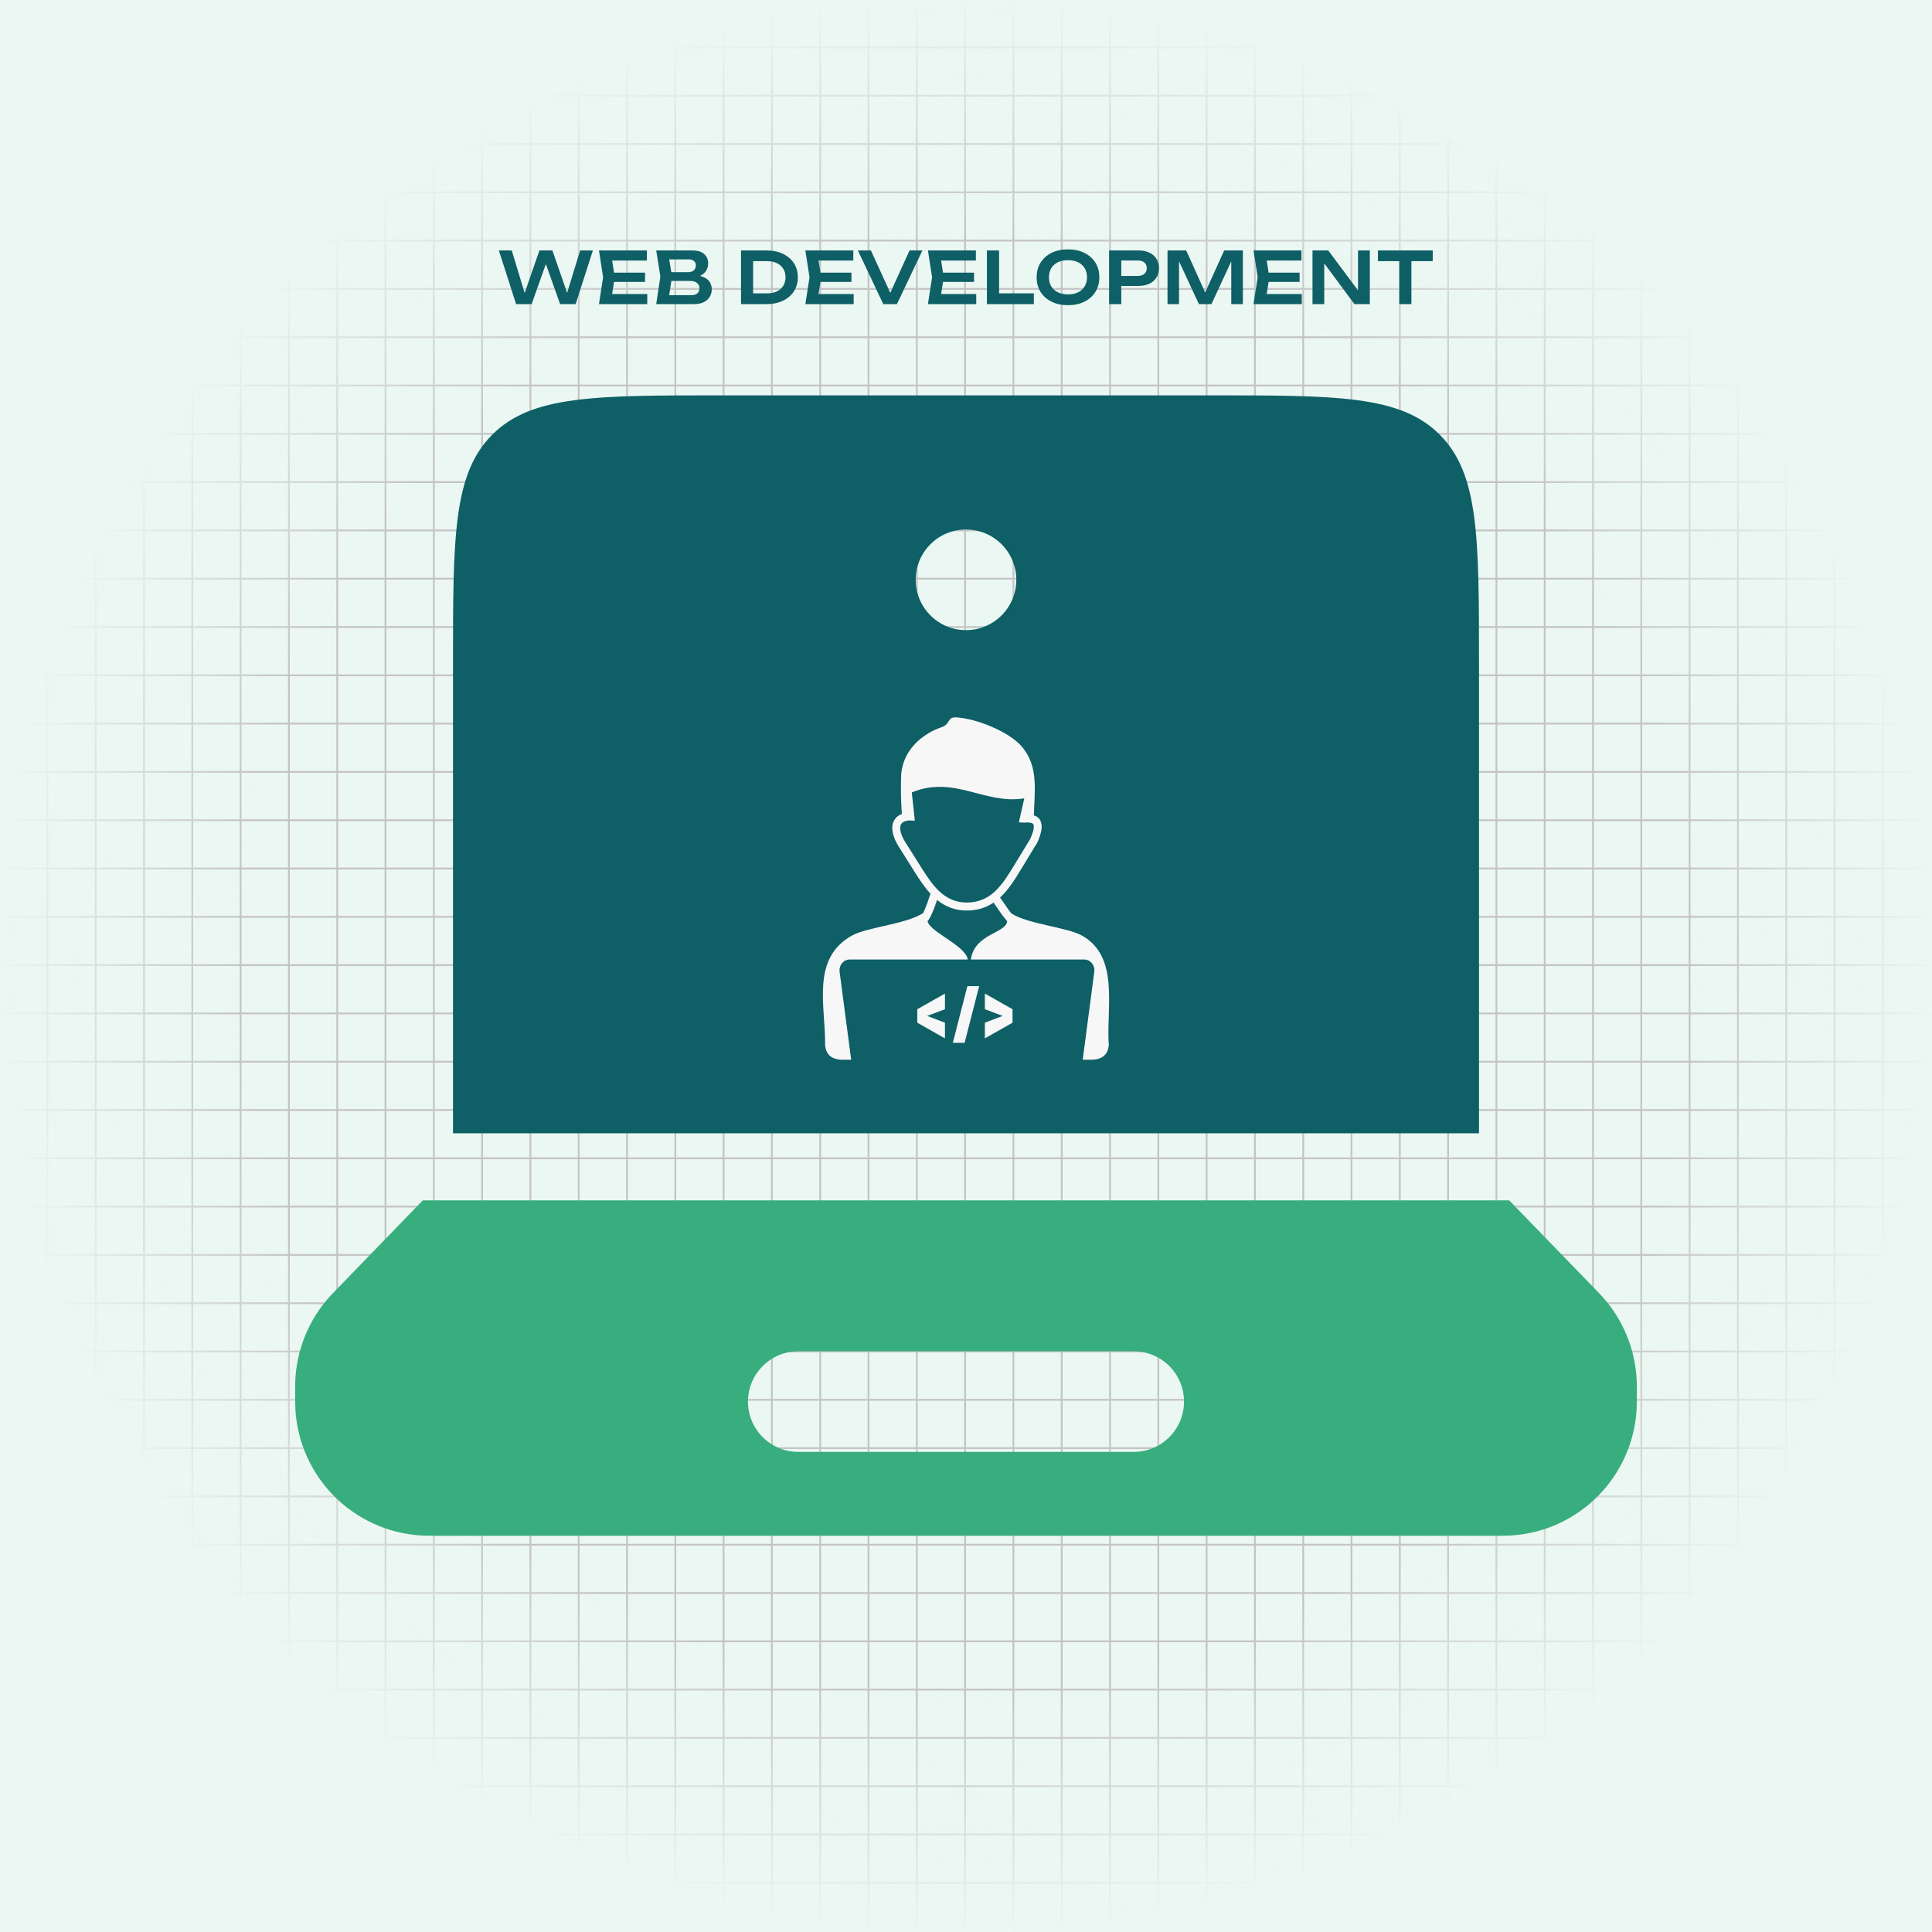
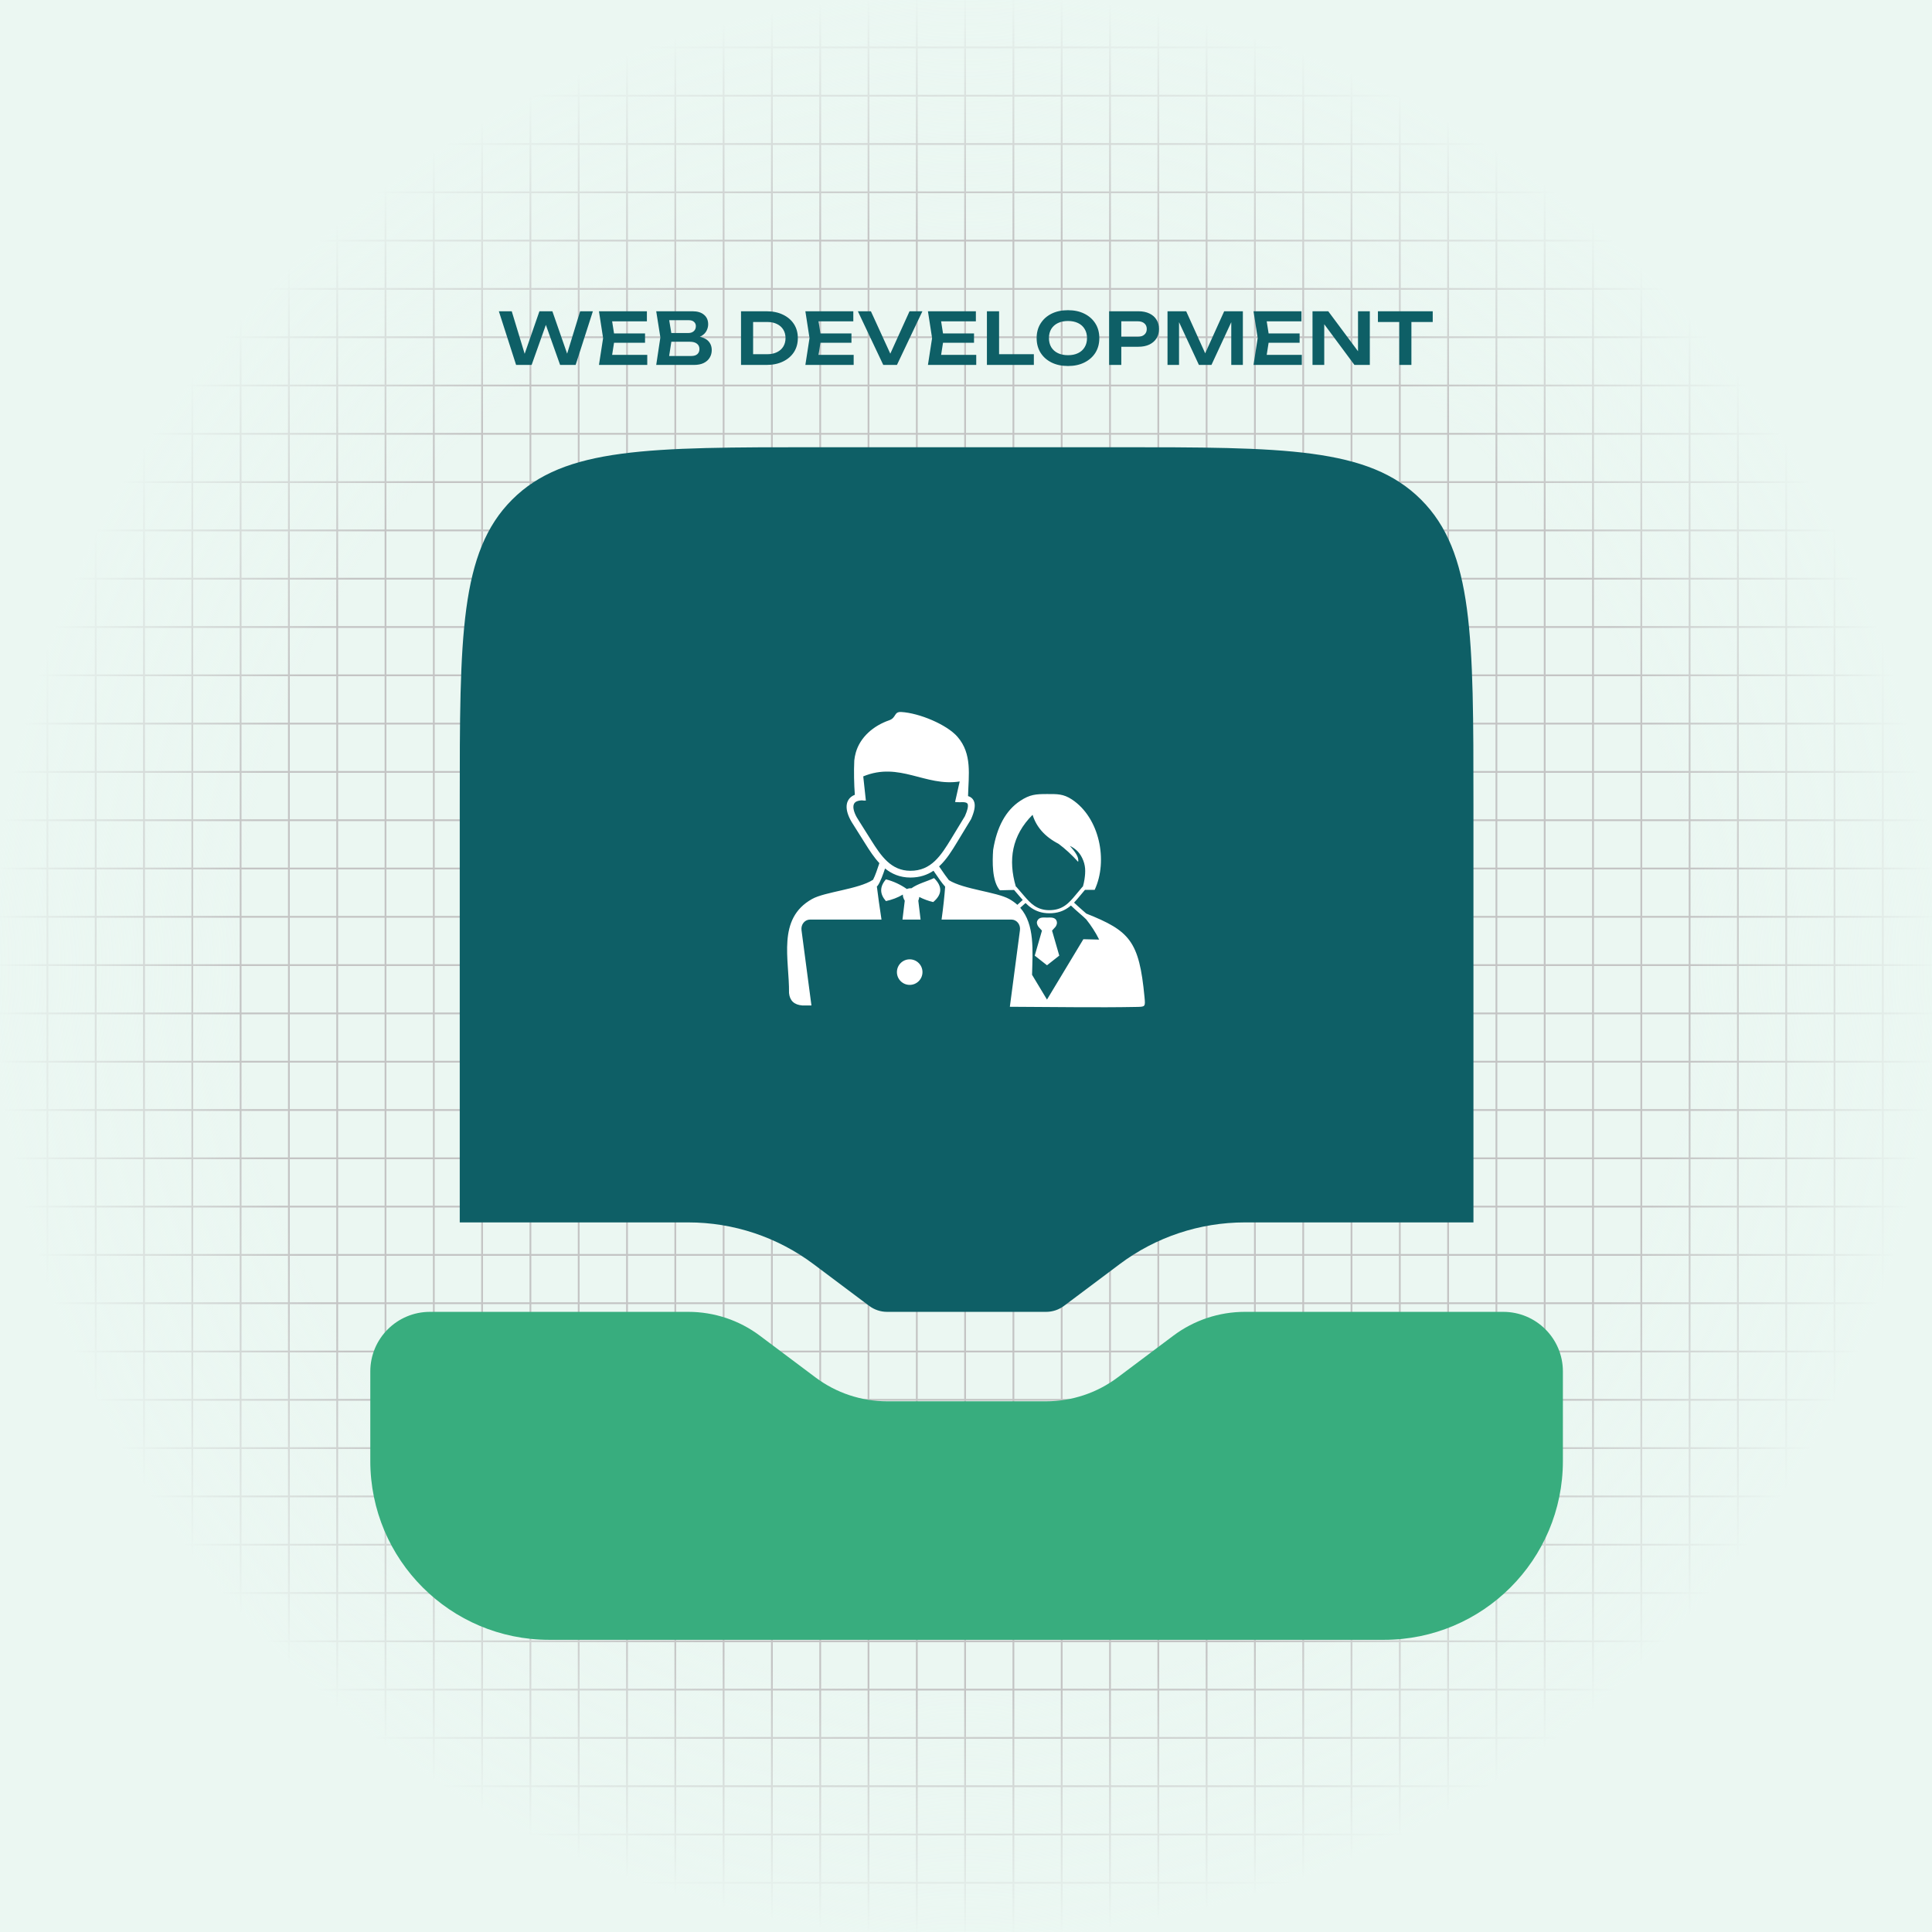
<svg xmlns="http://www.w3.org/2000/svg" width="1080" height="1080" viewBox="0 0 1080 1080" fill="none">
-   <g clip-path="url(#clip0_235_124)">
-     <mask id="mask0_235_124" style="mask-type:luminance" maskUnits="userSpaceOnUse" x="0" y="0" width="1080" height="1080">
-       <path d="M1080 0H0V1080H1080V0Z" fill="white" />
-     </mask>
-     <g mask="url(#mask0_235_124)">
-       <path d="M1080 0H0V1080H1080V0Z" fill="#EBF7F2" />
-       <path d="M0 26.5H1080" stroke="#C4C4C4" />
-       <path d="M0 53.5H1080" stroke="#C4C4C4" />
-       <path d="M0 80.5H1080" stroke="#C4C4C4" />
-       <path d="M0 107.5H1080" stroke="#C4C4C4" />
-       <path d="M0 134.5H1080" stroke="#C4C4C4" />
-       <path d="M0 161.5H1080" stroke="#C4C4C4" />
-       <path d="M0 188.5H1080" stroke="#C4C4C4" />
-       <path d="M0 215.5H1080" stroke="#C4C4C4" />
-       <path d="M0 242.5H1080" stroke="#C4C4C4" />
-       <path d="M0 269.5H1080" stroke="#C4C4C4" />
-       <path d="M0 296.5H1080" stroke="#C4C4C4" />
-       <path d="M0 323.5H1080" stroke="#C4C4C4" />
-       <path d="M0 350.5H1080" stroke="#C4C4C4" />
-       <path d="M0 377.5H1080" stroke="#C4C4C4" />
-       <path d="M0 404.5H1080" stroke="#C4C4C4" />
-       <path d="M0 431.5H1080" stroke="#C4C4C4" />
-       <path d="M0 458.5H1080" stroke="#C4C4C4" />
-       <path d="M0 485.5H1080" stroke="#C4C4C4" />
-       <path d="M0 512.5H1080" stroke="#C4C4C4" />
-       <path d="M0 539.5H1080" stroke="#C4C4C4" />
-       <path d="M0 566.5H1080" stroke="#C4C4C4" />
-       <path d="M0 593.5H1080" stroke="#C4C4C4" />
-       <path d="M0 620.5H1080" stroke="#C4C4C4" />
-       <path d="M0 647.5H1080" stroke="#C4C4C4" />
-       <path d="M0 674.5H1080" stroke="#C4C4C4" />
-       <path d="M0 701.5H1080" stroke="#C4C4C4" />
-       <path d="M0 728.5H1080" stroke="#C4C4C4" />
-       <path d="M0 755.5H1080" stroke="#C4C4C4" />
-       <path d="M0 782.5H1080" stroke="#C4C4C4" />
-       <path d="M0 809.5H1080" stroke="#C4C4C4" />
-       <path d="M0 836.5H1080" stroke="#C4C4C4" />
-       <path d="M0 863.5H1080" stroke="#C4C4C4" />
-       <path d="M0 890.5H1080" stroke="#C4C4C4" />
-       <path d="M0 917.5H1080" stroke="#C4C4C4" />
-       <path d="M0 944.5H1080" stroke="#C4C4C4" />
-       <path d="M0 971.5H1080" stroke="#C4C4C4" />
-       <path d="M0 998.5H1080" stroke="#C4C4C4" />
-       <path d="M0 1025.5H1080" stroke="#C4C4C4" />
-       <path d="M0 1052.5H1080" stroke="#C4C4C4" />
-       <path d="M26.5 1080V0" stroke="#C4C4C4" />
-       <path d="M53.5 1080V0" stroke="#C4C4C4" />
-       <path d="M80.5 1080V0" stroke="#C4C4C4" />
-       <path d="M107.5 1080V0" stroke="#C4C4C4" />
-       <path d="M134.5 1080V0" stroke="#C4C4C4" />
-       <path d="M161.5 1080V0" stroke="#C4C4C4" />
-       <path d="M188.5 1080V0" stroke="#C4C4C4" />
-       <path d="M215.5 1080V0" stroke="#C4C4C4" />
-       <path d="M242.5 1080V0" stroke="#C4C4C4" />
-       <path d="M269.5 1080V0" stroke="#C4C4C4" />
-       <path d="M296.5 1080V0" stroke="#C4C4C4" />
-       <path d="M323.5 1080V0" stroke="#C4C4C4" />
-       <path d="M350.5 1080V0" stroke="#C4C4C4" />
-       <path d="M377.5 1080V0" stroke="#C4C4C4" />
-       <path d="M404.5 1080V0" stroke="#C4C4C4" />
-       <path d="M431.5 1080V0" stroke="#C4C4C4" />
-       <path d="M458.5 1080V0" stroke="#C4C4C4" />
-       <path d="M485.5 1080V0" stroke="#C4C4C4" />
-       <path d="M512.5 1080V0" stroke="#C4C4C4" />
-       <path d="M539.5 1080V0" stroke="#C4C4C4" />
-       <path d="M566.5 1080V0" stroke="#C4C4C4" />
-       <path d="M593.5 1080V0" stroke="#C4C4C4" />
-       <path d="M620.5 1080V0" stroke="#C4C4C4" />
-       <path d="M647.5 1080V0" stroke="#C4C4C4" />
-       <path d="M674.5 1080V0" stroke="#C4C4C4" />
-       <path d="M701.5 1080V0" stroke="#C4C4C4" />
-       <path d="M728.5 1080V0" stroke="#C4C4C4" />
-       <path d="M755.5 1080V0" stroke="#C4C4C4" />
-       <path d="M782.5 1080V0" stroke="#C4C4C4" />
-       <path d="M809.5 1080V0" stroke="#C4C4C4" />
-       <path d="M836.5 1080V0" stroke="#C4C4C4" />
-       <path d="M863.5 1080V0" stroke="#C4C4C4" />
-       <path d="M890.5 1080V0" stroke="#C4C4C4" />
-       <path d="M917.5 1080V0" stroke="#C4C4C4" />
-       <path d="M944.5 1080V0" stroke="#C4C4C4" />
-       <path d="M971.5 1080V0" stroke="#C4C4C4" />
-       <path d="M998.5 1080V0" stroke="#C4C4C4" />
-       <path d="M1025.5 1080V0" stroke="#C4C4C4" />
-       <path d="M1052.5 1080V0" stroke="#C4C4C4" />
-       <path d="M1080 0H0V1080H1080V0Z" fill="url(#paint0_radial_235_124)" />
-       <path fill-rule="evenodd" clip-rule="evenodd" d="M892.166 721.093C893.835 722.818 894.671 723.68 895.451 724.535C907.493 737.758 914.411 754.843 914.963 772.715C915 773.874 915 775.074 915 777.474C915 783.069 915 785.866 914.85 788.229C912.469 825.928 882.428 855.969 844.729 858.35C842.366 858.5 839.569 858.5 833.974 858.5H246.025C240.43 858.5 237.633 858.5 235.27 858.35C197.574 855.969 167.531 825.928 165.149 788.229C165 785.866 165 783.069 165 777.474C165 775.074 165 773.874 165.036 772.715C165.588 754.843 172.508 737.758 184.548 724.535C185.328 723.68 186.162 722.817 187.831 721.096L236.367 671H843.634L892.166 721.093ZM418.125 783.5C418.125 767.967 430.717 755.375 446.25 755.375H633.75C649.283 755.375 661.875 767.967 661.875 783.5C661.875 799.033 649.283 811.625 633.75 811.625H446.25C430.717 811.625 418.125 799.033 418.125 783.5Z" fill="#38AD7E" />
-       <path fill-rule="evenodd" clip-rule="evenodd" d="M253.236 371C253.236 300.289 253.236 264.934 275.203 242.967C297.17 221 332.525 221 403.236 221H676.767C747.477 221 782.832 221 804.799 242.967C826.767 264.934 826.767 300.289 826.767 371V633.5H253.236V371ZM540.001 352.25C555.533 352.25 568.126 339.658 568.126 324.125C568.126 308.592 555.533 296 540.001 296C524.468 296 511.876 308.592 511.876 324.125C511.876 339.658 524.468 352.25 540.001 352.25Z" fill="#0E5F66" />
-       <path d="M318.264 167.24H315.944L324.304 140H331.424L321.784 170H313.104L303.664 143.44H306.624L297.184 170H288.504L278.864 140H286.064L294.344 167.24L292.104 167.2L301.544 140H308.784L318.264 167.24ZM360.58 152.4V157.6H339.1V152.4H360.58ZM343.66 155L341.66 167.72L338.7 164.36H361.82V170H334.82L337.14 155L334.82 140H361.62V145.64H338.7L341.66 142.28L343.66 155ZM387.031 155.2L387.671 153.84C389.991 153.893 391.911 154.267 393.431 154.96C394.951 155.627 396.071 156.547 396.791 157.72C397.511 158.867 397.871 160.187 397.871 161.68C397.871 163.28 397.484 164.707 396.711 165.96C395.964 167.213 394.858 168.2 393.391 168.92C391.924 169.64 390.084 170 387.871 170H366.831L369.151 154.6L366.831 140H387.111C389.884 140 392.031 140.653 393.551 141.96C395.098 143.24 395.871 145.013 395.871 147.28C395.871 148.507 395.578 149.693 394.991 150.84C394.431 151.987 393.498 152.96 392.191 153.76C390.911 154.533 389.191 155.013 387.031 155.2ZM373.551 168.28L370.951 165H386.471C387.911 165 389.018 164.667 389.791 164C390.591 163.307 390.991 162.347 390.991 161.12C390.991 159.867 390.538 158.88 389.631 158.16C388.724 157.413 387.391 157.04 385.631 157.04H372.991V152.16H384.831C386.031 152.16 387.018 151.827 387.791 151.16C388.591 150.467 388.991 149.507 388.991 148.28C388.991 147.347 388.658 146.573 387.991 145.96C387.324 145.32 386.364 145 385.111 145H370.951L373.551 141.72L375.671 154.6L373.551 168.28ZM428.475 140C431.968 140 435.021 140.627 437.635 141.88C440.275 143.133 442.328 144.88 443.795 147.12C445.261 149.36 445.995 151.987 445.995 155C445.995 157.987 445.261 160.613 443.795 162.88C442.328 165.12 440.275 166.867 437.635 168.12C435.021 169.373 431.968 170 428.475 170H414.235V140H428.475ZM420.995 167.32L417.555 164H428.995C431.021 164 432.795 163.627 434.315 162.88C435.861 162.133 437.048 161.08 437.875 159.72C438.701 158.36 439.115 156.787 439.115 155C439.115 153.187 438.701 151.613 437.875 150.28C437.048 148.92 435.861 147.867 434.315 147.12C432.795 146.373 431.021 146 428.995 146H417.555L420.995 142.68V167.32ZM475.967 152.4V157.6H454.487V152.4H475.967ZM459.047 155L457.047 167.72L454.087 164.36H477.207V170H450.207L452.527 155L450.207 140H477.007V145.64H454.087L457.047 142.28L459.047 155ZM499.195 167H496.195L508.435 140H515.635L501.395 170H493.755L479.555 140H486.835L499.195 167ZM544.482 152.4V157.6H523.002V152.4H544.482ZM527.562 155L525.562 167.72L522.602 164.36H545.722V170H518.722L521.042 155L518.722 140H545.522V145.64H522.602L525.562 142.28L527.562 155ZM558.492 140V167L555.412 164H577.932V170H551.692V140H558.492ZM597.009 170.6C593.516 170.6 590.449 169.947 587.809 168.64C585.196 167.333 583.156 165.52 581.689 163.2C580.222 160.853 579.489 158.12 579.489 155C579.489 151.88 580.222 149.16 581.689 146.84C583.156 144.493 585.196 142.667 587.809 141.36C590.449 140.053 593.516 139.4 597.009 139.4C600.502 139.4 603.556 140.053 606.169 141.36C608.809 142.667 610.862 144.493 612.329 146.84C613.796 149.16 614.529 151.88 614.529 155C614.529 158.12 613.796 160.853 612.329 163.2C610.862 165.52 608.809 167.333 606.169 168.64C603.556 169.947 600.502 170.6 597.009 170.6ZM597.009 164.56C599.196 164.56 601.076 164.173 602.649 163.4C604.249 162.627 605.476 161.52 606.329 160.08C607.209 158.64 607.649 156.947 607.649 155C607.649 153.053 607.209 151.36 606.329 149.92C605.476 148.48 604.249 147.373 602.649 146.6C601.076 145.827 599.196 145.44 597.009 145.44C594.849 145.44 592.969 145.827 591.369 146.6C589.769 147.373 588.529 148.48 587.649 149.92C586.796 151.36 586.369 153.053 586.369 155C586.369 156.947 586.796 158.64 587.649 160.08C588.529 161.52 589.769 162.627 591.369 163.4C592.969 164.173 594.849 164.56 597.009 164.56ZM636.371 140C638.745 140 640.798 140.413 642.531 141.24C644.265 142.067 645.585 143.227 646.491 144.72C647.425 146.213 647.891 147.947 647.891 149.92C647.891 151.893 647.425 153.627 646.491 155.12C645.585 156.587 644.265 157.747 642.531 158.6C640.798 159.427 638.745 159.84 636.371 159.84H623.131V154.24H636.011C637.585 154.24 638.811 153.853 639.691 153.08C640.598 152.307 641.051 151.253 641.051 149.92C641.051 148.56 640.598 147.507 639.691 146.76C638.811 145.987 637.585 145.6 636.011 145.6H623.731L626.811 142.36V170H620.011V140H636.371ZM694.767 140V170H688.287V142.28L690.007 142.4L677.207 170H670.207L657.407 142.48L659.087 142.32V170H652.647V140H663.087L675.167 166.72H672.247L684.327 140H694.767ZM726.489 152.4V157.6H705.009V152.4H726.489ZM709.569 155L707.569 167.72L704.609 164.36H727.729V170H700.729L703.049 155L700.729 140H727.529V145.64H704.609L707.569 142.28L709.569 155ZM761.5 165.52L759.14 165.88V140H765.74V170H757.14L737.94 144.12L740.26 143.76V170H733.7V140H742.5L761.5 165.52ZM782.224 143.04H788.984V170H782.224V143.04ZM770.264 140H800.904V146H770.264V140Z" fill="#0E5F66" />
-       <path fill-rule="evenodd" clip-rule="evenodd" d="M508.674 458.631C506.93 458.693 505.622 459.052 504.719 459.659C504.205 460.001 503.831 460.438 503.582 460.967C503.317 461.543 503.193 462.26 503.208 463.069C503.27 465.452 504.532 468.566 506.946 472.148L506.977 472.195L514.81 484.653C517.955 489.652 521.241 494.744 525.337 498.481C529.277 502.079 534.042 504.508 540.364 504.524C547.201 504.539 552.2 502.016 556.264 498.217C560.484 494.261 563.817 488.842 567.103 483.438L575.932 468.909C577.583 465.156 578.175 462.649 577.801 461.169C577.583 460.297 576.617 459.861 574.967 459.783C574.624 459.768 574.25 459.768 573.892 459.768C573.503 459.783 573.082 459.799 572.662 459.846C572.428 459.861 572.195 459.846 571.977 459.799C571.198 459.846 570.388 459.783 569.563 459.674L572.584 446.298C550.16 449.833 533.388 433.185 509.686 442.965L511.399 458.725C510.403 458.787 509.499 458.756 508.674 458.631ZM566.012 564.167V571.688L550.549 580.456V571.688L560.5 567.904L550.549 564.167V555.399L566.012 564.167ZM539.228 582.932H532.64L540.769 551.257H547.356L539.228 582.932ZM528.233 564.167L518.282 567.904L528.233 571.688V580.456L512.77 571.688V564.167L528.233 555.399V564.167ZM577.941 455.812C578.268 442.155 580.775 428.358 571.058 417.161C564.128 409.173 546.095 401.651 534.4 401.012C529.464 400.748 531.348 404.765 526.474 406.447C516.414 409.92 507.615 417.301 504.734 427.548C504.267 429.23 503.94 430.927 503.769 432.625C503.442 439.757 503.629 448.26 504.143 455.018C503.442 455.283 502.803 455.61 502.243 455.984C501.028 456.794 500.14 457.852 499.549 459.114C498.988 460.313 498.739 461.683 498.786 463.194C498.879 466.402 500.358 470.295 503.224 474.577L511.057 487.036C513.798 491.396 516.663 495.834 520.151 499.587C519.98 500.085 520.167 499.54 520.058 499.867C519.092 502.795 517.473 507.685 516.024 510.426C506.51 516.655 484.723 518.259 476.268 522.977C453.189 535.84 461.52 562.36 461.24 584.271C461.692 589.161 464.464 591.964 469.914 592.384H475.816L469.353 543.33C468.855 539.515 471.565 536.385 474.897 536.385H505.217H541.003C539.773 528.443 519.232 520.781 518.5 514.801C518.703 514.661 518.89 514.474 519.045 514.256C520.79 511.827 522.596 506.766 523.842 503.075C528.249 506.641 533.544 508.977 540.349 508.993C546.453 509.008 551.327 507.311 555.423 504.555C555.828 505.131 556.233 505.738 556.669 506.377C558.615 509.242 560.889 512.559 563.007 514.926C562.555 521.731 544.74 521.809 542.716 536.385H606.159C609.491 536.385 612.216 539.515 611.702 543.33L605.24 592.384H611.142C616.592 591.964 619.364 589.161 619.831 584.271C618.29 563.575 626.045 534.812 604.804 522.977C596.457 518.321 575.122 516.701 565.421 510.675C563.786 508.65 562.026 506.065 560.469 503.792C559.97 503.044 559.488 502.343 559.036 501.705L559.27 501.502C563.926 497.142 567.43 491.458 570.871 485.79L579.794 471.089C579.841 471.011 579.888 470.918 579.934 470.84C582.021 466.09 582.706 462.602 582.083 460.142C581.507 457.852 580.121 456.482 577.941 455.812Z" fill="#F7F7F7" />
-     </g>
+   <g clip-path="url(#clip0_244_6)">
+     <rect width="1080" height="1080" fill="#EBF7F2" />
+     <line y1="26.5" x2="1080" y2="26.5" stroke="#C4C4C4" />
+     <line y1="53.5" x2="1080" y2="53.5" stroke="#C4C4C4" />
+     <line y1="80.5" x2="1080" y2="80.5" stroke="#C4C4C4" />
+     <line y1="107.5" x2="1080" y2="107.5" stroke="#C4C4C4" />
+     <line y1="134.5" x2="1080" y2="134.5" stroke="#C4C4C4" />
+     <line y1="161.5" x2="1080" y2="161.5" stroke="#C4C4C4" />
+     <line y1="188.5" x2="1080" y2="188.5" stroke="#C4C4C4" />
+     <line y1="215.5" x2="1080" y2="215.5" stroke="#C4C4C4" />
+     <line y1="242.5" x2="1080" y2="242.5" stroke="#C4C4C4" />
+     <line y1="269.5" x2="1080" y2="269.5" stroke="#C4C4C4" />
+     <line y1="296.5" x2="1080" y2="296.5" stroke="#C4C4C4" />
+     <line y1="323.5" x2="1080" y2="323.5" stroke="#C4C4C4" />
+     <line y1="350.5" x2="1080" y2="350.5" stroke="#C4C4C4" />
+     <line y1="377.5" x2="1080" y2="377.5" stroke="#C4C4C4" />
+     <line y1="404.5" x2="1080" y2="404.5" stroke="#C4C4C4" />
+     <line y1="431.5" x2="1080" y2="431.5" stroke="#C4C4C4" />
+     <line y1="458.5" x2="1080" y2="458.5" stroke="#C4C4C4" />
+     <line y1="485.5" x2="1080" y2="485.5" stroke="#C4C4C4" />
+     <line y1="512.5" x2="1080" y2="512.5" stroke="#C4C4C4" />
+     <line y1="539.5" x2="1080" y2="539.5" stroke="#C4C4C4" />
+     <line y1="566.5" x2="1080" y2="566.5" stroke="#C4C4C4" />
+     <line y1="593.5" x2="1080" y2="593.5" stroke="#C4C4C4" />
+     <line y1="620.5" x2="1080" y2="620.5" stroke="#C4C4C4" />
+     <line y1="647.5" x2="1080" y2="647.5" stroke="#C4C4C4" />
+     <line y1="674.5" x2="1080" y2="674.5" stroke="#C4C4C4" />
+     <line y1="701.5" x2="1080" y2="701.5" stroke="#C4C4C4" />
+     <line y1="728.5" x2="1080" y2="728.5" stroke="#C4C4C4" />
+     <line y1="755.5" x2="1080" y2="755.5" stroke="#C4C4C4" />
+     <line y1="782.5" x2="1080" y2="782.5" stroke="#C4C4C4" />
+     <line y1="809.5" x2="1080" y2="809.5" stroke="#C4C4C4" />
+     <line y1="836.5" x2="1080" y2="836.5" stroke="#C4C4C4" />
+     <line y1="863.5" x2="1080" y2="863.5" stroke="#C4C4C4" />
+     <line y1="890.5" x2="1080" y2="890.5" stroke="#C4C4C4" />
+     <line y1="917.5" x2="1080" y2="917.5" stroke="#C4C4C4" />
+     <line y1="944.5" x2="1080" y2="944.5" stroke="#C4C4C4" />
+     <line y1="971.5" x2="1080" y2="971.5" stroke="#C4C4C4" />
+     <line y1="998.5" x2="1080" y2="998.5" stroke="#C4C4C4" />
+     <line y1="1025.5" x2="1080" y2="1025.5" stroke="#C4C4C4" />
+     <line y1="1052.5" x2="1080" y2="1052.5" stroke="#C4C4C4" />
+     <line x1="26.5" y1="1080" x2="26.5" stroke="#C4C4C4" />
+     <line x1="53.5" y1="1080" x2="53.5" stroke="#C4C4C4" />
+     <line x1="80.5" y1="1080" x2="80.5" stroke="#C4C4C4" />
+     <line x1="107.5" y1="1080" x2="107.5" stroke="#C4C4C4" />
+     <line x1="134.5" y1="1080" x2="134.5" stroke="#C4C4C4" />
+     <line x1="161.5" y1="1080" x2="161.5" stroke="#C4C4C4" />
+     <line x1="188.5" y1="1080" x2="188.5" stroke="#C4C4C4" />
+     <line x1="215.5" y1="1080" x2="215.5" stroke="#C4C4C4" />
+     <line x1="242.5" y1="1080" x2="242.5" stroke="#C4C4C4" />
+     <line x1="269.5" y1="1080" x2="269.5" stroke="#C4C4C4" />
+     <line x1="296.5" y1="1080" x2="296.5" stroke="#C4C4C4" />
+     <line x1="323.5" y1="1080" x2="323.5" stroke="#C4C4C4" />
+     <line x1="350.5" y1="1080" x2="350.5" stroke="#C4C4C4" />
+     <line x1="377.5" y1="1080" x2="377.5" stroke="#C4C4C4" />
+     <line x1="404.5" y1="1080" x2="404.5" stroke="#C4C4C4" />
+     <line x1="431.5" y1="1080" x2="431.5" stroke="#C4C4C4" />
+     <line x1="458.5" y1="1080" x2="458.5" stroke="#C4C4C4" />
+     <line x1="485.5" y1="1080" x2="485.5" stroke="#C4C4C4" />
+     <line x1="512.5" y1="1080" x2="512.5" stroke="#C4C4C4" />
+     <line x1="539.5" y1="1080" x2="539.5" stroke="#C4C4C4" />
+     <line x1="566.5" y1="1080" x2="566.5" stroke="#C4C4C4" />
+     <line x1="593.5" y1="1080" x2="593.5" stroke="#C4C4C4" />
+     <line x1="620.5" y1="1080" x2="620.5" stroke="#C4C4C4" />
+     <line x1="647.5" y1="1080" x2="647.5" stroke="#C4C4C4" />
+     <line x1="674.5" y1="1080" x2="674.5" stroke="#C4C4C4" />
+     <line x1="701.5" y1="1080" x2="701.5" stroke="#C4C4C4" />
+     <line x1="728.5" y1="1080" x2="728.5" stroke="#C4C4C4" />
+     <line x1="755.5" y1="1080" x2="755.5" stroke="#C4C4C4" />
+     <line x1="782.5" y1="1080" x2="782.5" stroke="#C4C4C4" />
+     <line x1="809.5" y1="1080" x2="809.5" stroke="#C4C4C4" />
+     <line x1="836.5" y1="1080" x2="836.5" stroke="#C4C4C4" />
+     <line x1="863.5" y1="1080" x2="863.5" stroke="#C4C4C4" />
+     <line x1="890.5" y1="1080" x2="890.5" stroke="#C4C4C4" />
+     <line x1="917.5" y1="1080" x2="917.5" stroke="#C4C4C4" />
+     <line x1="944.5" y1="1080" x2="944.5" stroke="#C4C4C4" />
+     <line x1="971.5" y1="1080" x2="971.5" stroke="#C4C4C4" />
+     <line x1="998.5" y1="1080" x2="998.5" stroke="#C4C4C4" />
+     <line x1="1025.5" y1="1080" x2="1025.5" stroke="#C4C4C4" />
+     <line x1="1052.5" y1="1080" x2="1052.5" stroke="#C4C4C4" />
+     <rect width="1080" height="1080" fill="url(#paint0_radial_244_6)" />
+     <path d="M318.264 201.24H315.944L324.304 174H331.424L321.784 204H313.104L303.664 177.44H306.624L297.184 204H288.504L278.864 174H286.064L294.344 201.24L292.104 201.2L301.544 174H308.784L318.264 201.24ZM360.58 186.4V191.6H339.1V186.4H360.58ZM343.66 189L341.66 201.72L338.7 198.36H361.82V204H334.82L337.14 189L334.82 174H361.62V179.64H338.7L341.66 176.28L343.66 189ZM387.031 189.2L387.671 187.84C389.991 187.893 391.911 188.267 393.431 188.96C394.951 189.627 396.071 190.547 396.791 191.72C397.511 192.867 397.871 194.187 397.871 195.68C397.871 197.28 397.484 198.707 396.711 199.96C395.964 201.213 394.858 202.2 393.391 202.92C391.924 203.64 390.084 204 387.871 204H366.831L369.151 188.6L366.831 174H387.111C389.884 174 392.031 174.653 393.551 175.96C395.098 177.24 395.871 179.013 395.871 181.28C395.871 182.507 395.578 183.693 394.991 184.84C394.431 185.987 393.498 186.96 392.191 187.76C390.911 188.533 389.191 189.013 387.031 189.2ZM373.551 202.28L370.951 199H386.471C387.911 199 389.018 198.667 389.791 198C390.591 197.307 390.991 196.347 390.991 195.12C390.991 193.867 390.538 192.88 389.631 192.16C388.724 191.413 387.391 191.04 385.631 191.04H372.991V186.16H384.831C386.031 186.16 387.018 185.827 387.791 185.16C388.591 184.467 388.991 183.507 388.991 182.28C388.991 181.347 388.658 180.573 387.991 179.96C387.324 179.32 386.364 179 385.111 179H370.951L373.551 175.72L375.671 188.6L373.551 202.28ZM428.475 174C431.968 174 435.021 174.627 437.635 175.88C440.275 177.133 442.328 178.88 443.795 181.12C445.261 183.36 445.995 185.987 445.995 189C445.995 191.987 445.261 194.613 443.795 196.88C442.328 199.12 440.275 200.867 437.635 202.12C435.021 203.373 431.968 204 428.475 204H414.235V174H428.475ZM420.995 201.32L417.555 198H428.995C431.021 198 432.795 197.627 434.315 196.88C435.861 196.133 437.048 195.08 437.875 193.72C438.701 192.36 439.115 190.787 439.115 189C439.115 187.187 438.701 185.613 437.875 184.28C437.048 182.92 435.861 181.867 434.315 181.12C432.795 180.373 431.021 180 428.995 180H417.555L420.995 176.68V201.32ZM475.967 186.4V191.6H454.487V186.4H475.967ZM459.047 189L457.047 201.72L454.087 198.36H477.207V204H450.207L452.527 189L450.207 174H477.007V179.64H454.087L457.047 176.28L459.047 189ZM499.195 201H496.195L508.435 174H515.635L501.395 204H493.755L479.555 174H486.835L499.195 201ZM544.482 186.4V191.6H523.002V186.4H544.482ZM527.562 189L525.562 201.72L522.602 198.36H545.722V204H518.722L521.042 189L518.722 174H545.522V179.64H522.602L525.562 176.28L527.562 189ZM558.492 174V201L555.412 198H577.932V204H551.692V174H558.492ZM597.009 204.6C593.516 204.6 590.449 203.947 587.809 202.64C585.196 201.333 583.156 199.52 581.689 197.2C580.222 194.853 579.489 192.12 579.489 189C579.489 185.88 580.222 183.16 581.689 180.84C583.156 178.493 585.196 176.667 587.809 175.36C590.449 174.053 593.516 173.4 597.009 173.4C600.502 173.4 603.556 174.053 606.169 175.36C608.809 176.667 610.862 178.493 612.329 180.84C613.796 183.16 614.529 185.88 614.529 189C614.529 192.12 613.796 194.853 612.329 197.2C610.862 199.52 608.809 201.333 606.169 202.64C603.556 203.947 600.502 204.6 597.009 204.6ZM597.009 198.56C599.196 198.56 601.076 198.173 602.649 197.4C604.249 196.627 605.476 195.52 606.329 194.08C607.209 192.64 607.649 190.947 607.649 189C607.649 187.053 607.209 185.36 606.329 183.92C605.476 182.48 604.249 181.373 602.649 180.6C601.076 179.827 599.196 179.44 597.009 179.44C594.849 179.44 592.969 179.827 591.369 180.6C589.769 181.373 588.529 182.48 587.649 183.92C586.796 185.36 586.369 187.053 586.369 189C586.369 190.947 586.796 192.64 587.649 194.08C588.529 195.52 589.769 196.627 591.369 197.4C592.969 198.173 594.849 198.56 597.009 198.56ZM636.371 174C638.745 174 640.798 174.413 642.531 175.24C644.265 176.067 645.585 177.227 646.491 178.72C647.425 180.213 647.891 181.947 647.891 183.92C647.891 185.893 647.425 187.627 646.491 189.12C645.585 190.587 644.265 191.747 642.531 192.6C640.798 193.427 638.745 193.84 636.371 193.84H623.131V188.24H636.011C637.585 188.24 638.811 187.853 639.691 187.08C640.598 186.307 641.051 185.253 641.051 183.92C641.051 182.56 640.598 181.507 639.691 180.76C638.811 179.987 637.585 179.6 636.011 179.6H623.731L626.811 176.36V204H620.011V174H636.371ZM694.767 174V204H688.287V176.28L690.007 176.4L677.207 204H670.207L657.407 176.48L659.087 176.32V204H652.647V174H663.087L675.167 200.72H672.247L684.327 174H694.767ZM726.489 186.4V191.6H705.009V186.4H726.489ZM709.569 189L707.569 201.72L704.609 198.36H727.729V204H700.729L703.049 189L700.729 174H727.529V179.64H704.609L707.569 176.28L709.569 189ZM761.5 199.52L759.14 199.88V174H765.74V204H757.14L737.94 178.12L740.26 177.76V204H733.7V174H742.5L761.5 199.52ZM782.224 177.04H788.984V204H782.224V177.04ZM770.264 174H800.904V180H770.264V174Z" fill="#0E5F66" />
+     <path d="M457 250H623.667C717.947 250 765.087 250 794.377 279.289C823.667 308.579 823.667 355.719 823.667 450V683.333H695.89C670.647 683.333 646.083 691.52 625.89 706.667L594.777 730C591.893 732.163 588.383 733.333 584.777 733.333H495.89C492.283 733.333 488.773 732.163 485.89 730L454.778 706.667C434.583 691.52 410.021 683.333 384.778 683.333H257V450C257 355.719 257 308.579 286.289 279.289C315.579 250 362.719 250 457 250Z" fill="#0E5F66" />
+     <path d="M307 916.667H773.667C828.897 916.667 873.667 871.897 873.667 816.667V766.667C873.667 748.257 858.743 733.333 840.333 733.333H695.89C681.463 733.333 667.43 738.013 655.89 746.667L624.777 770C613.237 778.654 599.203 783.333 584.777 783.333H495.89C481.463 783.333 467.429 778.654 455.889 770L424.778 746.667C413.238 738.013 399.202 733.333 384.778 733.333H240.333C221.924 733.333 207 748.257 207 766.667V816.667C207 871.897 251.772 916.667 307 916.667Z" fill="#38AD7E" />
+     <path fill-rule="evenodd" clip-rule="evenodd" d="M578.422 534.207L582.457 520.231L580.488 518.067C579.593 516.766 579.398 515.627 579.902 514.651C580.976 512.536 583.189 512.926 585.255 512.926C587.419 512.926 590.087 512.519 590.771 515.22C590.998 516.131 590.706 517.075 590.071 518.051L588.102 520.215L592.137 534.191L585.288 539.592L578.422 534.207ZM495.234 503.717C491.85 499.861 491.557 495.826 495.234 491.564C499.481 492.638 503.369 494.476 506.949 496.965C507.729 496.624 508.624 496.494 509.503 496.542C513.229 493.907 517.979 492.833 522.128 490.848C527.091 495.68 526.554 500.122 521.673 504.254C518.956 503.636 516.352 502.66 513.879 501.407C513.814 502.042 513.652 502.741 513.343 503.506L514.612 514.049H504.492L505.761 503.506C504.964 502.172 504.671 501.033 504.703 500.073C501.775 501.83 498.57 502.969 495.234 503.717ZM481.73 447.407C480.25 447.473 479.111 447.782 478.346 448.286C477.907 448.579 477.581 448.953 477.37 449.409C477.142 449.913 477.028 450.515 477.045 451.215C477.11 453.265 478.167 455.933 480.25 459.008L480.282 459.057L487.002 469.73C489.703 474.009 492.517 478.369 496.031 481.59C499.399 484.682 503.499 486.764 508.901 486.78C514.758 486.797 519.053 484.633 522.535 481.363C526.147 477.978 529.01 473.325 531.825 468.705L539.391 456.242C540.806 453.021 541.31 450.873 540.985 449.604C540.79 448.856 539.96 448.481 538.545 448.416C538.252 448.4 537.943 448.4 537.617 448.4C537.275 448.416 536.934 448.432 536.56 448.465C536.364 448.481 536.169 448.465 535.974 448.432C535.307 448.465 534.607 448.416 533.891 448.319L536.478 436.848C517.264 439.875 502.881 425.606 482.56 434.001L484.024 447.521C483.227 447.538 482.446 447.521 481.73 447.407ZM490.646 495.078C490.516 495.257 490.353 495.42 490.174 495.55C490.809 500.675 491.704 507.248 492.761 514.049H452.803C449.939 514.049 447.612 516.733 448.052 520.003L453.6 562.061H448.524C443.854 561.703 441.479 559.295 441.072 555.097C441.3 536.306 434.157 513.577 453.958 502.546C461.198 498.495 479.892 497.128 488.043 491.792C489.231 489.546 490.549 485.625 491.378 483.087C491.313 483.266 491.541 482.583 491.492 482.746L491.574 482.502C488.58 479.28 486.123 475.489 483.78 471.747L477.061 461.074C474.604 457.413 473.335 454.062 473.254 451.312C473.221 450.027 473.433 448.839 473.921 447.814C474.425 446.74 475.19 445.829 476.231 445.13C476.719 444.804 477.256 444.528 477.858 444.3C477.419 438.508 477.256 431.203 477.549 425.102C477.695 423.654 477.972 422.206 478.379 420.758C480.835 411.972 488.385 405.643 497.008 402.665C501.189 401.217 499.578 397.768 503.808 398.012C513.831 398.565 529.303 405.025 535.242 411.874C543.572 421.473 541.424 433.302 541.148 445.016C543.002 445.585 544.206 446.757 544.694 448.677C545.231 450.792 544.646 453.785 542.856 457.853C542.823 457.934 542.791 457.999 542.742 458.064L535.095 470.673C532.15 475.538 529.157 480.403 525.154 484.145L524.959 484.324C525.333 484.877 525.756 485.479 526.196 486.113C527.53 488.066 529.043 490.278 530.442 492.019C538.756 497.193 557.06 498.576 564.202 502.578C565.91 503.538 567.407 504.612 568.709 505.8C569.815 504.824 570.873 503.88 571.719 503.099C571.328 502.66 570.938 502.204 570.547 501.765L566.87 497.486L564.137 497.551L558.931 497.681C554.456 492.54 554.733 481.477 555.172 475.099C557.255 462.278 562.217 453.037 570.287 447.7C575.754 444.088 579.024 443.877 585.418 443.877C590.998 443.877 594.415 443.747 599.182 446.887C614.687 457.104 619.503 481.2 611.921 497.437H606.504L606.162 497.844L605.674 498.413L603.315 501.244C602.371 502.367 601.427 503.506 600.402 504.563C601.704 505.832 603.461 507.378 605.072 508.794C605.836 509.461 606.569 510.095 607.219 510.681C631.478 520.345 636.814 525.974 639.775 557.261C640.329 563.037 640.263 562.777 634.732 562.891C614.248 563.297 588.135 562.891 564.511 562.793L564.609 562.061L570.157 520.003C570.596 516.733 568.269 514.049 565.406 514.049H563.323H555.123H526.342C527.302 507.167 528.002 500.61 528.343 495.648C526.521 493.63 524.569 490.767 522.909 488.31C522.535 487.773 522.177 487.236 521.835 486.748C518.321 489.107 514.14 490.555 508.901 490.555C503.06 490.539 498.521 488.538 494.746 485.479C493.689 488.651 492.143 492.996 490.646 495.078ZM570.319 507.459C578.536 516.815 577.25 531.571 576.925 544.913L585.271 558.774L605.609 525.031L614.443 525.242C612.393 521.11 609.953 517.417 607.219 513.951C606.487 513.203 605.039 511.934 603.477 510.567C601.802 509.103 599.996 507.508 598.645 506.19C598.092 506.662 597.523 507.118 596.904 507.524C594.269 509.33 590.998 510.534 586.557 510.518C582.392 510.518 579.268 509.347 576.697 507.638C575.428 506.792 574.306 505.816 573.281 504.791C572.402 505.605 571.377 506.516 570.319 507.459ZM508.527 536.273C512.48 536.273 515.669 539.478 515.669 543.416C515.669 547.369 512.464 550.558 508.527 550.558C504.573 550.558 501.384 547.353 501.384 543.416C501.384 539.478 504.573 536.273 508.527 536.273ZM567.846 495.566C563.519 480.744 565.552 467.127 577.218 455.477C579.284 462.148 583.905 467.647 591.763 471.715C595.521 474.513 599.15 477.881 602.68 481.753C603.298 479.182 600.923 476.059 598.043 472.837C600.712 474.155 603.168 475.994 604.909 479.557C606.927 483.673 606.894 487.155 606.227 491.629C606.015 493.012 605.723 494.313 605.348 495.566C605.235 495.631 605.121 495.713 605.039 495.81C604.714 496.201 604.405 496.575 604.112 496.917C603.998 497.047 603.9 497.161 603.624 497.502L601.248 500.333C599.442 502.497 597.62 504.677 595.294 506.255C593.065 507.785 590.315 508.794 586.54 508.794C583.075 508.794 580.439 507.801 578.275 506.369C576.03 504.873 574.224 502.823 572.5 500.821L568.204 495.826C568.107 495.729 567.977 495.631 567.846 495.566Z" fill="white" />
  </g>
  <defs>
-     <radialGradient id="paint0_radial_235_124" cx="0" cy="0" r="1" gradientUnits="userSpaceOnUse" gradientTransform="translate(540 540) rotate(90) scale(540)">
+     <radialGradient id="paint0_radial_244_6" cx="0" cy="0" r="1" gradientUnits="userSpaceOnUse" gradientTransform="translate(540 540) rotate(90) scale(540)">
      <stop offset="0.745" stop-color="#EBF7F2" stop-opacity="0" />
      <stop offset="1" stop-color="#EBF7F2" />
    </radialGradient>
-     <clipPath id="clip0_235_124">
+     <clipPath id="clip0_244_6">
      <rect width="1080" height="1080" fill="white" />
    </clipPath>
  </defs>
</svg>
